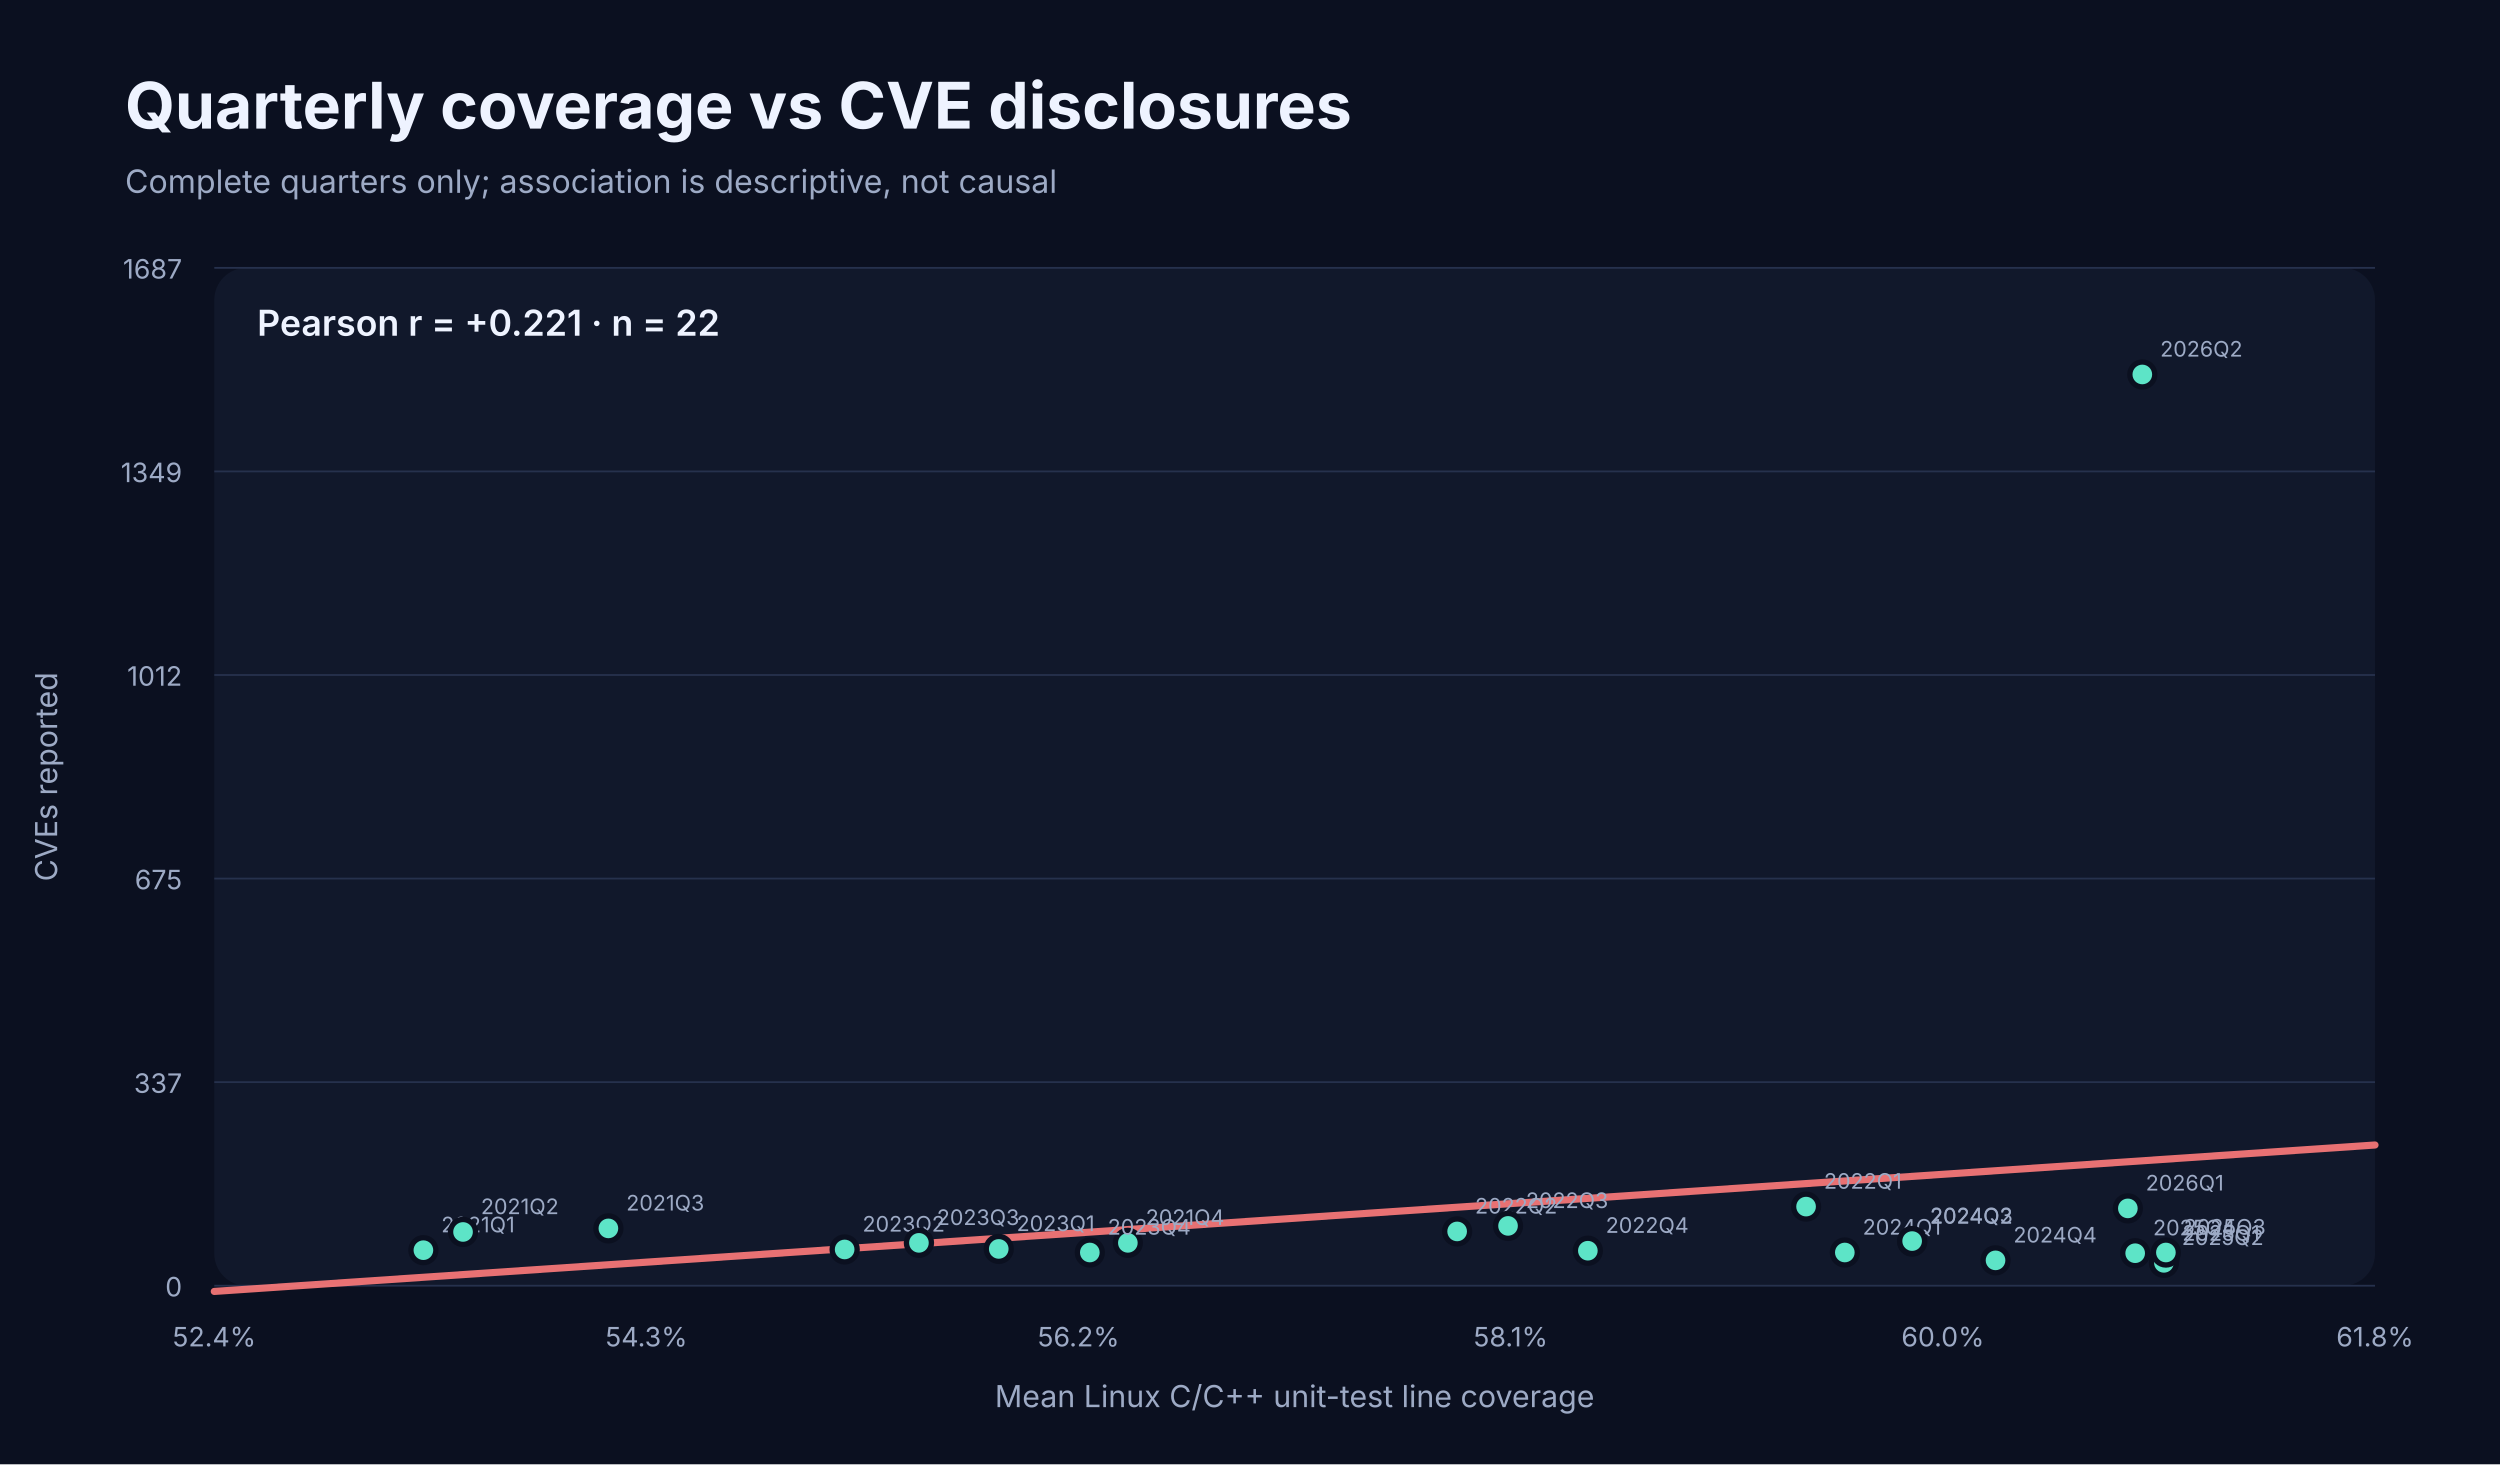
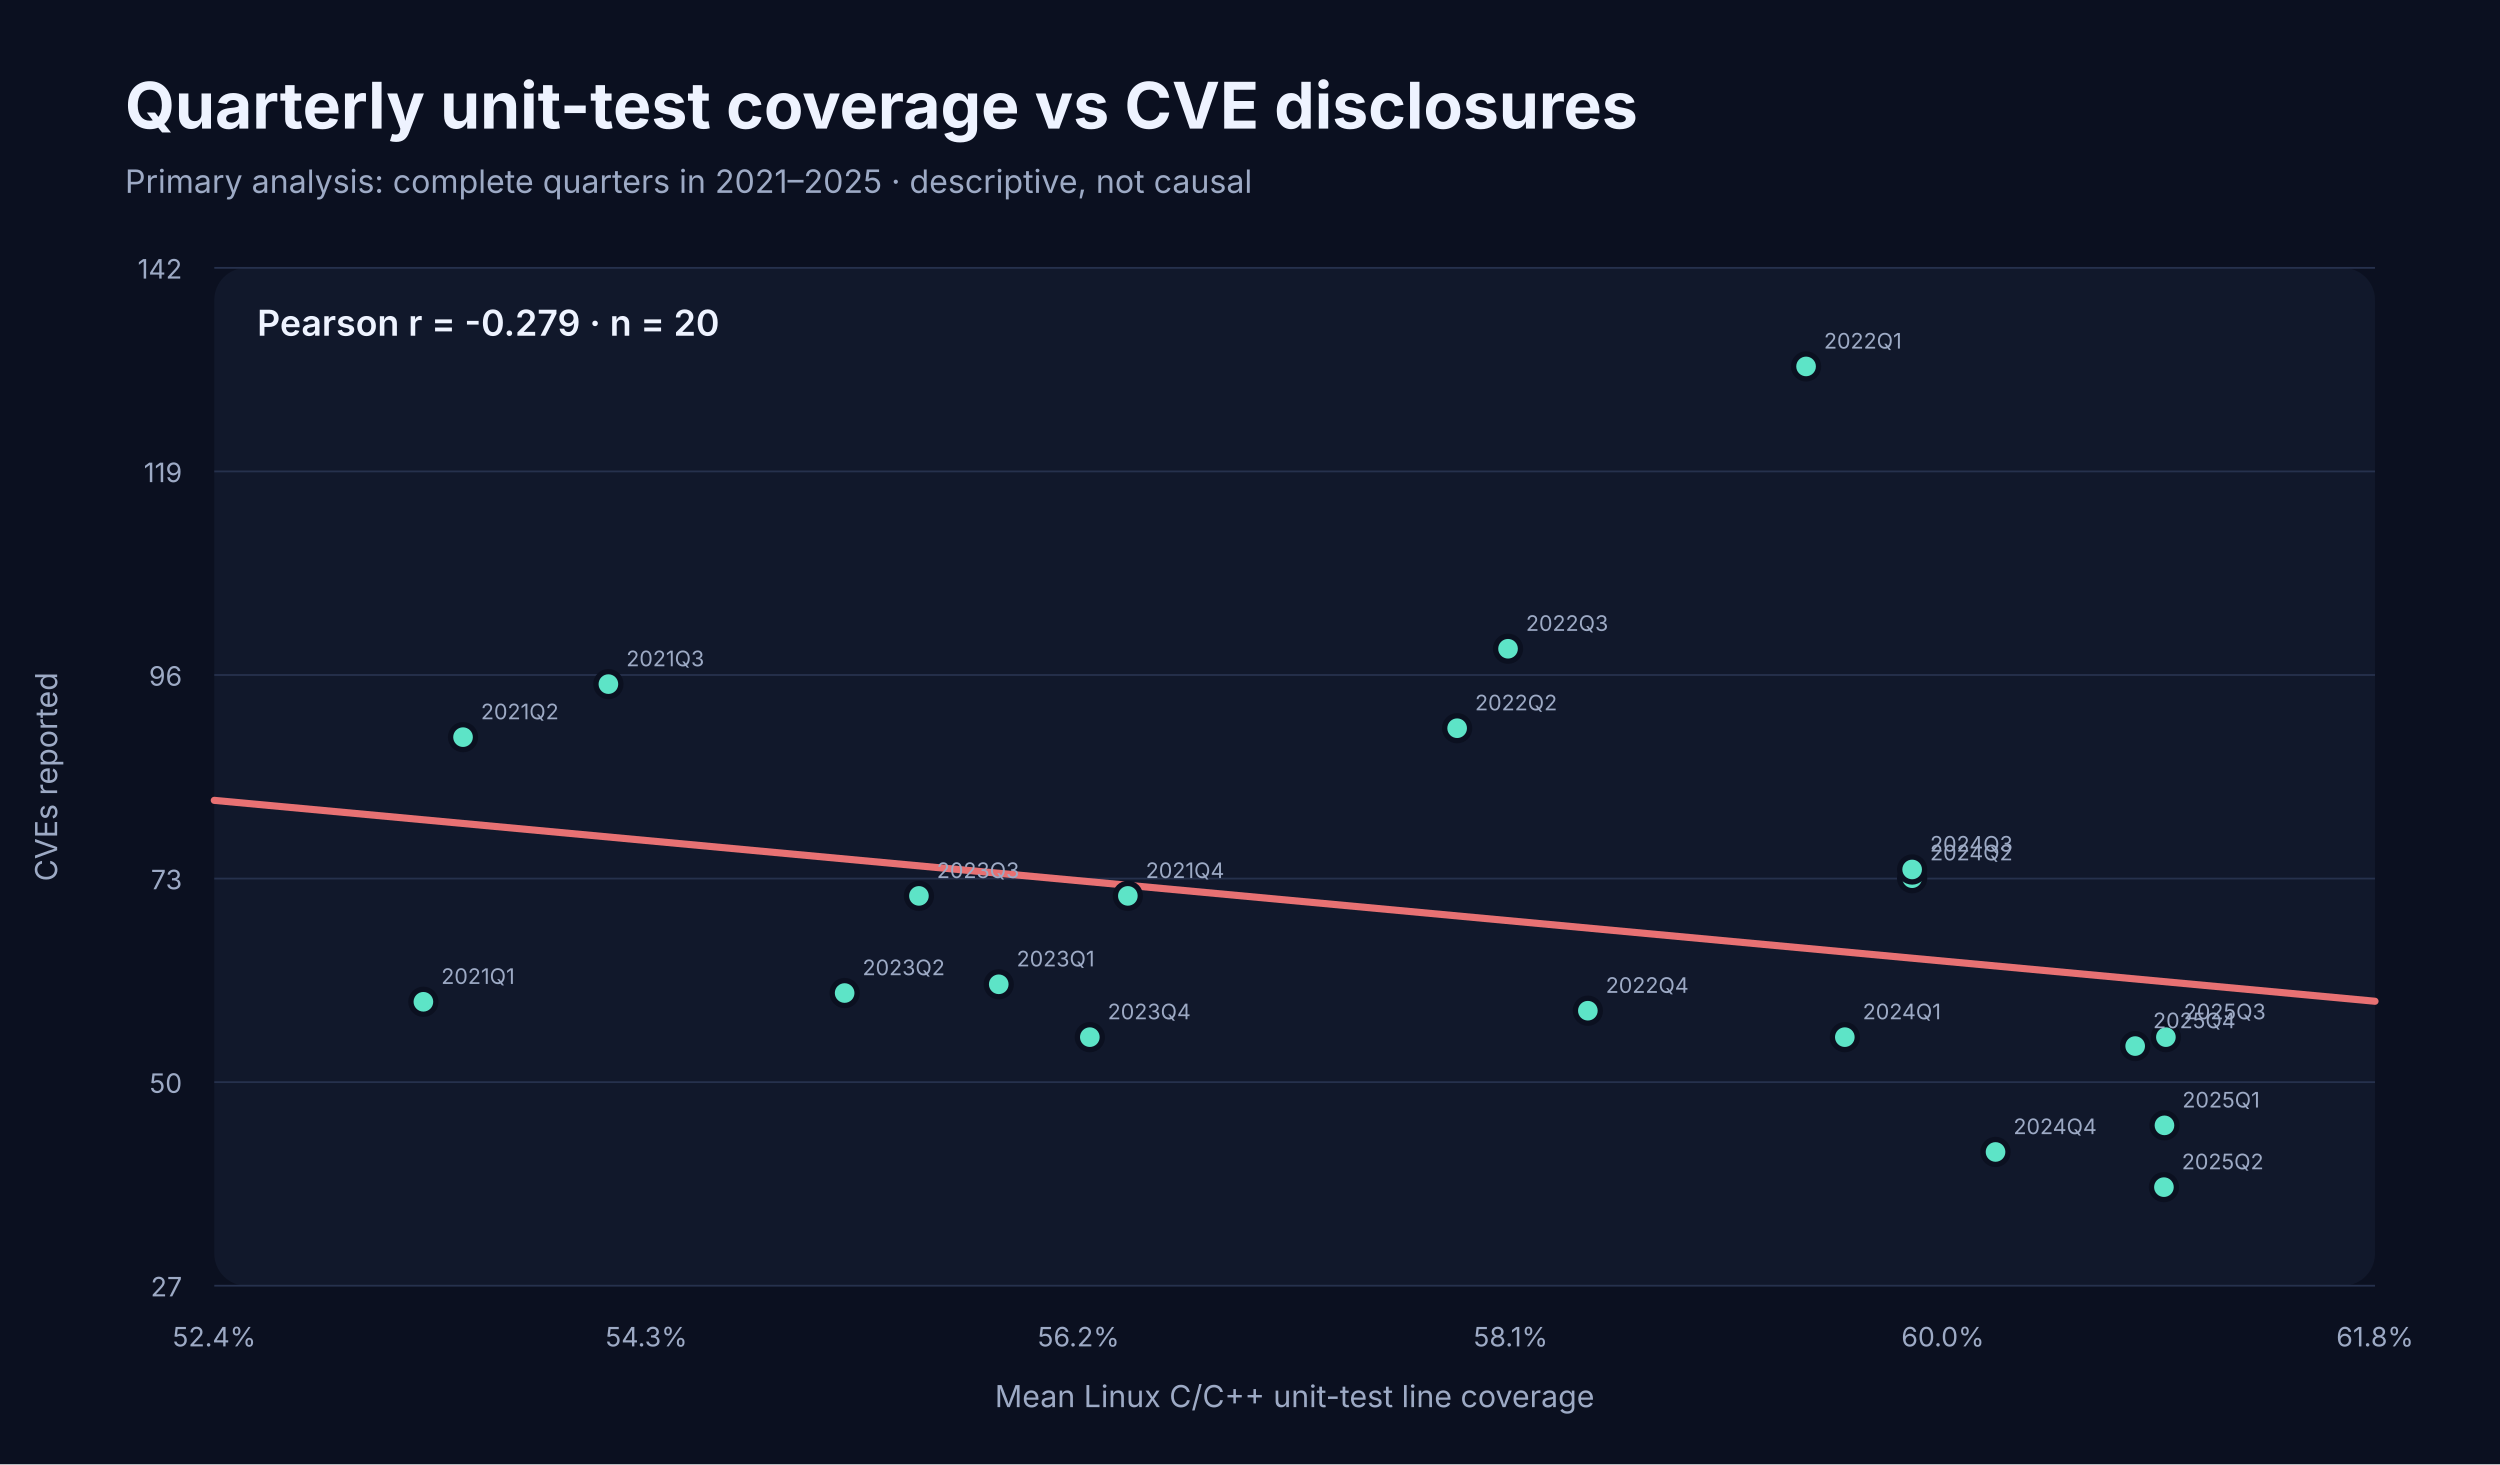
<svg xmlns="http://www.w3.org/2000/svg" width="1400" height="820" viewBox="0 0 1400 820">
  <rect width="1400" height="820" fill="#0b1020" />
-   <text x="70" y="72" fill="#eef3ff" font-family="Inter,Segoe UI,Arial,sans-serif" font-size="36" font-weight="700">Quarterly coverage vs CVE disclosures</text>
-   <text x="70" y="108" fill="#9daac5" font-family="Inter,Segoe UI,Arial,sans-serif" font-size="18">Complete quarters only; association is descriptive, not causal</text>
+   <text x="70" y="72" fill="#eef3ff" font-family="Inter,Segoe UI,Arial,sans-serif" font-size="36" font-weight="700">Quarterly unit-test coverage vs CVE disclosures</text>
+   <text x="70" y="108" fill="#9daac5" font-family="Inter,Segoe UI,Arial,sans-serif" font-size="18">Primary analysis: complete quarters in 2021–2025 · descriptive, not causal</text>
  <rect x="120" y="150" width="1210" height="570" rx="18" fill="#11182b" />
  <line x1="120" y1="720.0" x2="1330" y2="720.0" stroke="#26314d" stroke-width="1" />
-   <text x="102" y="726.0" text-anchor="end" fill="#9daac5" font-family="Inter,Segoe UI,Arial,sans-serif" font-size="15">0</text>
+   <text x="102" y="726.0" text-anchor="end" fill="#9daac5" font-family="Inter,Segoe UI,Arial,sans-serif" font-size="15">27</text>
  <line x1="120" y1="606.0" x2="1330" y2="606.0" stroke="#26314d" stroke-width="1" />
-   <text x="102" y="612.0" text-anchor="end" fill="#9daac5" font-family="Inter,Segoe UI,Arial,sans-serif" font-size="15">337</text>
+   <text x="102" y="612.0" text-anchor="end" fill="#9daac5" font-family="Inter,Segoe UI,Arial,sans-serif" font-size="15">50</text>
  <line x1="120" y1="492.0" x2="1330" y2="492.0" stroke="#26314d" stroke-width="1" />
-   <text x="102" y="498.0" text-anchor="end" fill="#9daac5" font-family="Inter,Segoe UI,Arial,sans-serif" font-size="15">675</text>
+   <text x="102" y="498.0" text-anchor="end" fill="#9daac5" font-family="Inter,Segoe UI,Arial,sans-serif" font-size="15">73</text>
  <line x1="120" y1="378.0" x2="1330" y2="378.0" stroke="#26314d" stroke-width="1" />
-   <text x="102" y="384.0" text-anchor="end" fill="#9daac5" font-family="Inter,Segoe UI,Arial,sans-serif" font-size="15">1012</text>
+   <text x="102" y="384.0" text-anchor="end" fill="#9daac5" font-family="Inter,Segoe UI,Arial,sans-serif" font-size="15">96</text>
  <line x1="120" y1="264.0" x2="1330" y2="264.0" stroke="#26314d" stroke-width="1" />
-   <text x="102" y="270.0" text-anchor="end" fill="#9daac5" font-family="Inter,Segoe UI,Arial,sans-serif" font-size="15">1349</text>
+   <text x="102" y="270.0" text-anchor="end" fill="#9daac5" font-family="Inter,Segoe UI,Arial,sans-serif" font-size="15">119</text>
  <line x1="120" y1="150.0" x2="1330" y2="150.0" stroke="#26314d" stroke-width="1" />
-   <text x="102" y="156.0" text-anchor="end" fill="#9daac5" font-family="Inter,Segoe UI,Arial,sans-serif" font-size="15">1687</text>
+   <text x="102" y="156.0" text-anchor="end" fill="#9daac5" font-family="Inter,Segoe UI,Arial,sans-serif" font-size="15">142</text>
  <text x="120.0" y="754" text-anchor="middle" fill="#9daac5" font-family="Inter,Segoe UI,Arial,sans-serif" font-size="15">52.4%</text>
  <text x="362.0" y="754" text-anchor="middle" fill="#9daac5" font-family="Inter,Segoe UI,Arial,sans-serif" font-size="15">54.3%</text>
  <text x="604.0" y="754" text-anchor="middle" fill="#9daac5" font-family="Inter,Segoe UI,Arial,sans-serif" font-size="15">56.2%</text>
  <text x="846.0" y="754" text-anchor="middle" fill="#9daac5" font-family="Inter,Segoe UI,Arial,sans-serif" font-size="15">58.1%</text>
  <text x="1088.0" y="754" text-anchor="middle" fill="#9daac5" font-family="Inter,Segoe UI,Arial,sans-serif" font-size="15">60.0%</text>
  <text x="1330.0" y="754" text-anchor="middle" fill="#9daac5" font-family="Inter,Segoe UI,Arial,sans-serif" font-size="15">61.8%</text>
-   <line x1="120.0" y1="723.2" x2="1330.0" y2="641.2" stroke="#ff7b7b" stroke-width="4" stroke-linecap="round" opacity="0.9" />
-   <circle cx="237.1" cy="700.1" r="7" fill="#5de4c7" stroke="#0b1020" stroke-width="3" />
-   <text x="247.1" y="690.1" fill="#9daac5" font-family="Inter,Segoe UI,Arial,sans-serif" font-size="12">2021Q1</text>
-   <circle cx="259.3" cy="689.9" r="7" fill="#5de4c7" stroke="#0b1020" stroke-width="3" />
-   <text x="269.3" y="679.9" fill="#9daac5" font-family="Inter,Segoe UI,Arial,sans-serif" font-size="12">2021Q2</text>
-   <circle cx="340.7" cy="687.9" r="7" fill="#5de4c7" stroke="#0b1020" stroke-width="3" />
-   <text x="350.7" y="677.9" fill="#9daac5" font-family="Inter,Segoe UI,Arial,sans-serif" font-size="12">2021Q3</text>
-   <circle cx="631.6" cy="696.0" r="7" fill="#5de4c7" stroke="#0b1020" stroke-width="3" />
-   <text x="641.6" y="686.0" fill="#9daac5" font-family="Inter,Segoe UI,Arial,sans-serif" font-size="12">2021Q4</text>
-   <circle cx="1011.4" cy="675.7" r="7" fill="#5de4c7" stroke="#0b1020" stroke-width="3" />
-   <text x="1021.4" y="665.7" fill="#9daac5" font-family="Inter,Segoe UI,Arial,sans-serif" font-size="12">2022Q1</text>
-   <circle cx="816.0" cy="689.6" r="7" fill="#5de4c7" stroke="#0b1020" stroke-width="3" />
-   <text x="826.0" y="679.6" fill="#9daac5" font-family="Inter,Segoe UI,Arial,sans-serif" font-size="12">2022Q2</text>
-   <circle cx="844.5" cy="686.5" r="7" fill="#5de4c7" stroke="#0b1020" stroke-width="3" />
-   <text x="854.5" y="676.5" fill="#9daac5" font-family="Inter,Segoe UI,Arial,sans-serif" font-size="12">2022Q3</text>
-   <circle cx="889.2" cy="700.4" r="7" fill="#5de4c7" stroke="#0b1020" stroke-width="3" />
-   <text x="899.2" y="690.4" fill="#9daac5" font-family="Inter,Segoe UI,Arial,sans-serif" font-size="12">2022Q4</text>
-   <circle cx="559.3" cy="699.4" r="7" fill="#5de4c7" stroke="#0b1020" stroke-width="3" />
-   <text x="569.3" y="689.4" fill="#9daac5" font-family="Inter,Segoe UI,Arial,sans-serif" font-size="12">2023Q1</text>
-   <circle cx="473.0" cy="699.7" r="7" fill="#5de4c7" stroke="#0b1020" stroke-width="3" />
-   <text x="483.0" y="689.7" fill="#9daac5" font-family="Inter,Segoe UI,Arial,sans-serif" font-size="12">2023Q2</text>
-   <circle cx="514.6" cy="696.0" r="7" fill="#5de4c7" stroke="#0b1020" stroke-width="3" />
-   <text x="524.6" y="686.0" fill="#9daac5" font-family="Inter,Segoe UI,Arial,sans-serif" font-size="12">2023Q3</text>
-   <circle cx="610.3" cy="701.4" r="7" fill="#5de4c7" stroke="#0b1020" stroke-width="3" />
-   <text x="620.3" y="691.4" fill="#9daac5" font-family="Inter,Segoe UI,Arial,sans-serif" font-size="12">2023Q4</text>
-   <circle cx="1033.1" cy="701.4" r="7" fill="#5de4c7" stroke="#0b1020" stroke-width="3" />
-   <text x="1043.1" y="691.4" fill="#9daac5" font-family="Inter,Segoe UI,Arial,sans-serif" font-size="12">2024Q1</text>
-   <circle cx="1070.8" cy="695.3" r="7" fill="#5de4c7" stroke="#0b1020" stroke-width="3" />
-   <text x="1080.8" y="685.3" fill="#9daac5" font-family="Inter,Segoe UI,Arial,sans-serif" font-size="12">2024Q2</text>
-   <circle cx="1070.8" cy="695.0" r="7" fill="#5de4c7" stroke="#0b1020" stroke-width="3" />
-   <text x="1080.8" y="685.0" fill="#9daac5" font-family="Inter,Segoe UI,Arial,sans-serif" font-size="12">2024Q3</text>
-   <circle cx="1117.5" cy="705.8" r="7" fill="#5de4c7" stroke="#0b1020" stroke-width="3" />
-   <text x="1127.5" y="695.8" fill="#9daac5" font-family="Inter,Segoe UI,Arial,sans-serif" font-size="12">2024Q4</text>
-   <circle cx="1212.1" cy="704.8" r="7" fill="#5de4c7" stroke="#0b1020" stroke-width="3" />
-   <text x="1222.1" y="694.8" fill="#9daac5" font-family="Inter,Segoe UI,Arial,sans-serif" font-size="12">2025Q1</text>
-   <circle cx="1211.8" cy="707.2" r="7" fill="#5de4c7" stroke="#0b1020" stroke-width="3" />
-   <text x="1221.8" y="697.2" fill="#9daac5" font-family="Inter,Segoe UI,Arial,sans-serif" font-size="12">2025Q2</text>
-   <circle cx="1212.9" cy="701.4" r="7" fill="#5de4c7" stroke="#0b1020" stroke-width="3" />
-   <text x="1222.9" y="691.4" fill="#9daac5" font-family="Inter,Segoe UI,Arial,sans-serif" font-size="12">2025Q3</text>
-   <circle cx="1195.7" cy="701.8" r="7" fill="#5de4c7" stroke="#0b1020" stroke-width="3" />
-   <text x="1205.7" y="691.8" fill="#9daac5" font-family="Inter,Segoe UI,Arial,sans-serif" font-size="12">2025Q4</text>
-   <circle cx="1191.6" cy="676.7" r="7" fill="#5de4c7" stroke="#0b1020" stroke-width="3" />
-   <text x="1201.6" y="666.7" fill="#9daac5" font-family="Inter,Segoe UI,Arial,sans-serif" font-size="12">2026Q1</text>
-   <circle cx="1199.7" cy="209.7" r="7" fill="#5de4c7" stroke="#0b1020" stroke-width="3" />
-   <text x="1209.7" y="199.7" fill="#9daac5" font-family="Inter,Segoe UI,Arial,sans-serif" font-size="12">2026Q2</text>
-   <text x="144" y="188" fill="#eef3ff" font-family="Inter,Segoe UI,Arial,sans-serif" font-size="20" font-weight="600">Pearson r = +0.221 · n = 22</text>
+   <line x1="120.0" y1="448.2" x2="1330.0" y2="560.7" stroke="#ff7b7b" stroke-width="4" stroke-linecap="round" opacity="0.9" />
+   <circle cx="237.1" cy="561.0" r="7" fill="#5de4c7" stroke="#0b1020" stroke-width="3" />
+   <text x="247.1" y="551.0" fill="#9daac5" font-family="Inter,Segoe UI,Arial,sans-serif" font-size="12">2021Q1</text>
+   <circle cx="259.3" cy="412.8" r="7" fill="#5de4c7" stroke="#0b1020" stroke-width="3" />
+   <text x="269.3" y="402.8" fill="#9daac5" font-family="Inter,Segoe UI,Arial,sans-serif" font-size="12">2021Q2</text>
+   <circle cx="340.7" cy="383.1" r="7" fill="#5de4c7" stroke="#0b1020" stroke-width="3" />
+   <text x="350.7" y="373.1" fill="#9daac5" font-family="Inter,Segoe UI,Arial,sans-serif" font-size="12">2021Q3</text>
+   <circle cx="631.6" cy="501.7" r="7" fill="#5de4c7" stroke="#0b1020" stroke-width="3" />
+   <text x="641.6" y="491.7" fill="#9daac5" font-family="Inter,Segoe UI,Arial,sans-serif" font-size="12">2021Q4</text>
+   <circle cx="1011.4" cy="205.2" r="7" fill="#5de4c7" stroke="#0b1020" stroke-width="3" />
+   <text x="1021.4" y="195.2" fill="#9daac5" font-family="Inter,Segoe UI,Arial,sans-serif" font-size="12">2022Q1</text>
+   <circle cx="816.0" cy="407.8" r="7" fill="#5de4c7" stroke="#0b1020" stroke-width="3" />
+   <text x="826.0" y="397.8" fill="#9daac5" font-family="Inter,Segoe UI,Arial,sans-serif" font-size="12">2022Q2</text>
+   <circle cx="844.5" cy="363.3" r="7" fill="#5de4c7" stroke="#0b1020" stroke-width="3" />
+   <text x="854.5" y="353.3" fill="#9daac5" font-family="Inter,Segoe UI,Arial,sans-serif" font-size="12">2022Q3</text>
+   <circle cx="889.2" cy="566.0" r="7" fill="#5de4c7" stroke="#0b1020" stroke-width="3" />
+   <text x="899.2" y="556.0" fill="#9daac5" font-family="Inter,Segoe UI,Arial,sans-serif" font-size="12">2022Q4</text>
+   <circle cx="559.3" cy="551.2" r="7" fill="#5de4c7" stroke="#0b1020" stroke-width="3" />
+   <text x="569.3" y="541.2" fill="#9daac5" font-family="Inter,Segoe UI,Arial,sans-serif" font-size="12">2023Q1</text>
+   <circle cx="473.0" cy="556.1" r="7" fill="#5de4c7" stroke="#0b1020" stroke-width="3" />
+   <text x="483.0" y="546.1" fill="#9daac5" font-family="Inter,Segoe UI,Arial,sans-serif" font-size="12">2023Q2</text>
+   <circle cx="514.6" cy="501.7" r="7" fill="#5de4c7" stroke="#0b1020" stroke-width="3" />
+   <text x="524.6" y="491.7" fill="#9daac5" font-family="Inter,Segoe UI,Arial,sans-serif" font-size="12">2023Q3</text>
+   <circle cx="610.3" cy="580.8" r="7" fill="#5de4c7" stroke="#0b1020" stroke-width="3" />
+   <text x="620.3" y="570.8" fill="#9daac5" font-family="Inter,Segoe UI,Arial,sans-serif" font-size="12">2023Q4</text>
+   <circle cx="1033.1" cy="580.8" r="7" fill="#5de4c7" stroke="#0b1020" stroke-width="3" />
+   <text x="1043.1" y="570.8" fill="#9daac5" font-family="Inter,Segoe UI,Arial,sans-serif" font-size="12">2024Q1</text>
+   <circle cx="1070.8" cy="491.8" r="7" fill="#5de4c7" stroke="#0b1020" stroke-width="3" />
+   <text x="1080.8" y="481.8" fill="#9daac5" font-family="Inter,Segoe UI,Arial,sans-serif" font-size="12">2024Q2</text>
+   <circle cx="1070.8" cy="486.9" r="7" fill="#5de4c7" stroke="#0b1020" stroke-width="3" />
+   <text x="1080.8" y="476.9" fill="#9daac5" font-family="Inter,Segoe UI,Arial,sans-serif" font-size="12">2024Q3</text>
+   <circle cx="1117.5" cy="645.1" r="7" fill="#5de4c7" stroke="#0b1020" stroke-width="3" />
+   <text x="1127.5" y="635.1" fill="#9daac5" font-family="Inter,Segoe UI,Arial,sans-serif" font-size="12">2024Q4</text>
+   <circle cx="1212.1" cy="630.2" r="7" fill="#5de4c7" stroke="#0b1020" stroke-width="3" />
+   <text x="1222.1" y="620.2" fill="#9daac5" font-family="Inter,Segoe UI,Arial,sans-serif" font-size="12">2025Q1</text>
+   <circle cx="1211.8" cy="664.8" r="7" fill="#5de4c7" stroke="#0b1020" stroke-width="3" />
+   <text x="1221.8" y="654.8" fill="#9daac5" font-family="Inter,Segoe UI,Arial,sans-serif" font-size="12">2025Q2</text>
+   <circle cx="1212.9" cy="580.8" r="7" fill="#5de4c7" stroke="#0b1020" stroke-width="3" />
+   <text x="1222.9" y="570.8" fill="#9daac5" font-family="Inter,Segoe UI,Arial,sans-serif" font-size="12">2025Q3</text>
+   <circle cx="1195.7" cy="585.8" r="7" fill="#5de4c7" stroke="#0b1020" stroke-width="3" />
+   <text x="1205.7" y="575.8" fill="#9daac5" font-family="Inter,Segoe UI,Arial,sans-serif" font-size="12">2025Q4</text>
+   <text x="144" y="188" fill="#eef3ff" font-family="Inter,Segoe UI,Arial,sans-serif" font-size="20" font-weight="600">Pearson r = -0.279 · n = 20</text>
  <text x="725.0" y="788" text-anchor="middle" fill="#9daac5" font-family="Inter,Segoe UI,Arial,sans-serif" font-size="17">Mean Linux C/C++ unit-test line coverage</text>
  <text transform="translate(32 435.0) rotate(-90)" text-anchor="middle" fill="#9daac5" font-family="Inter,Segoe UI,Arial,sans-serif" font-size="17">CVEs reported</text>
</svg>
